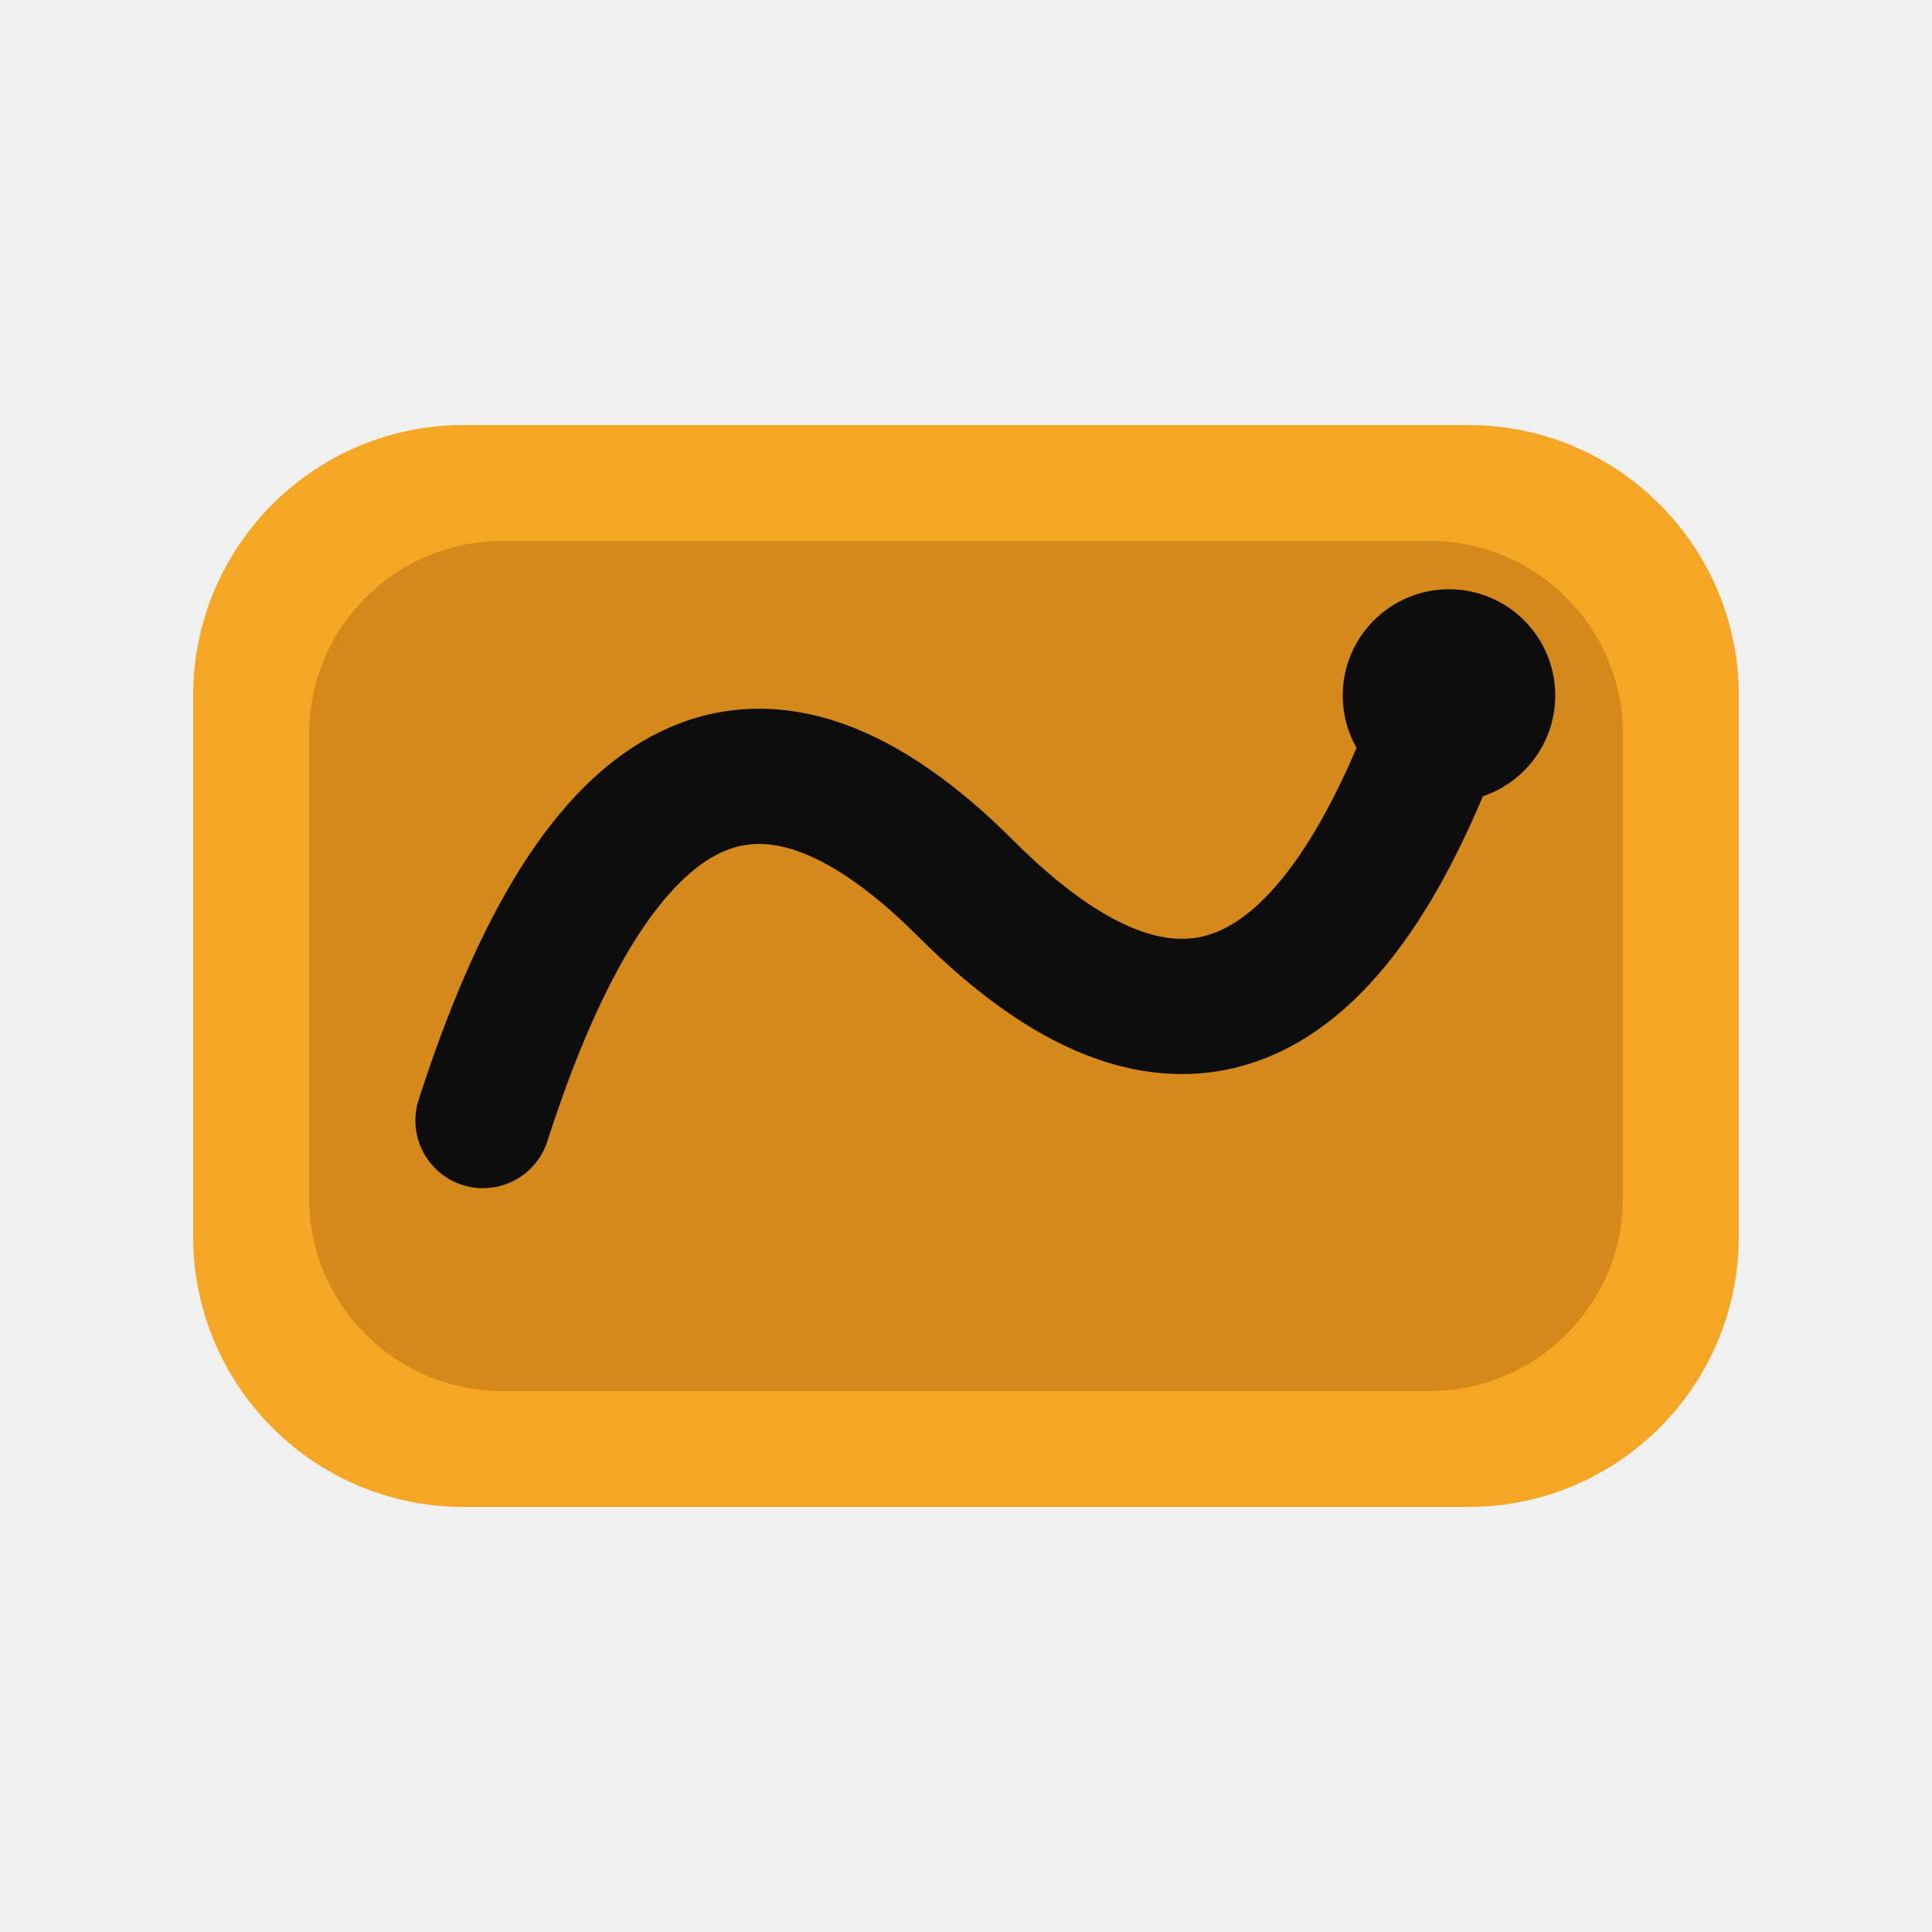
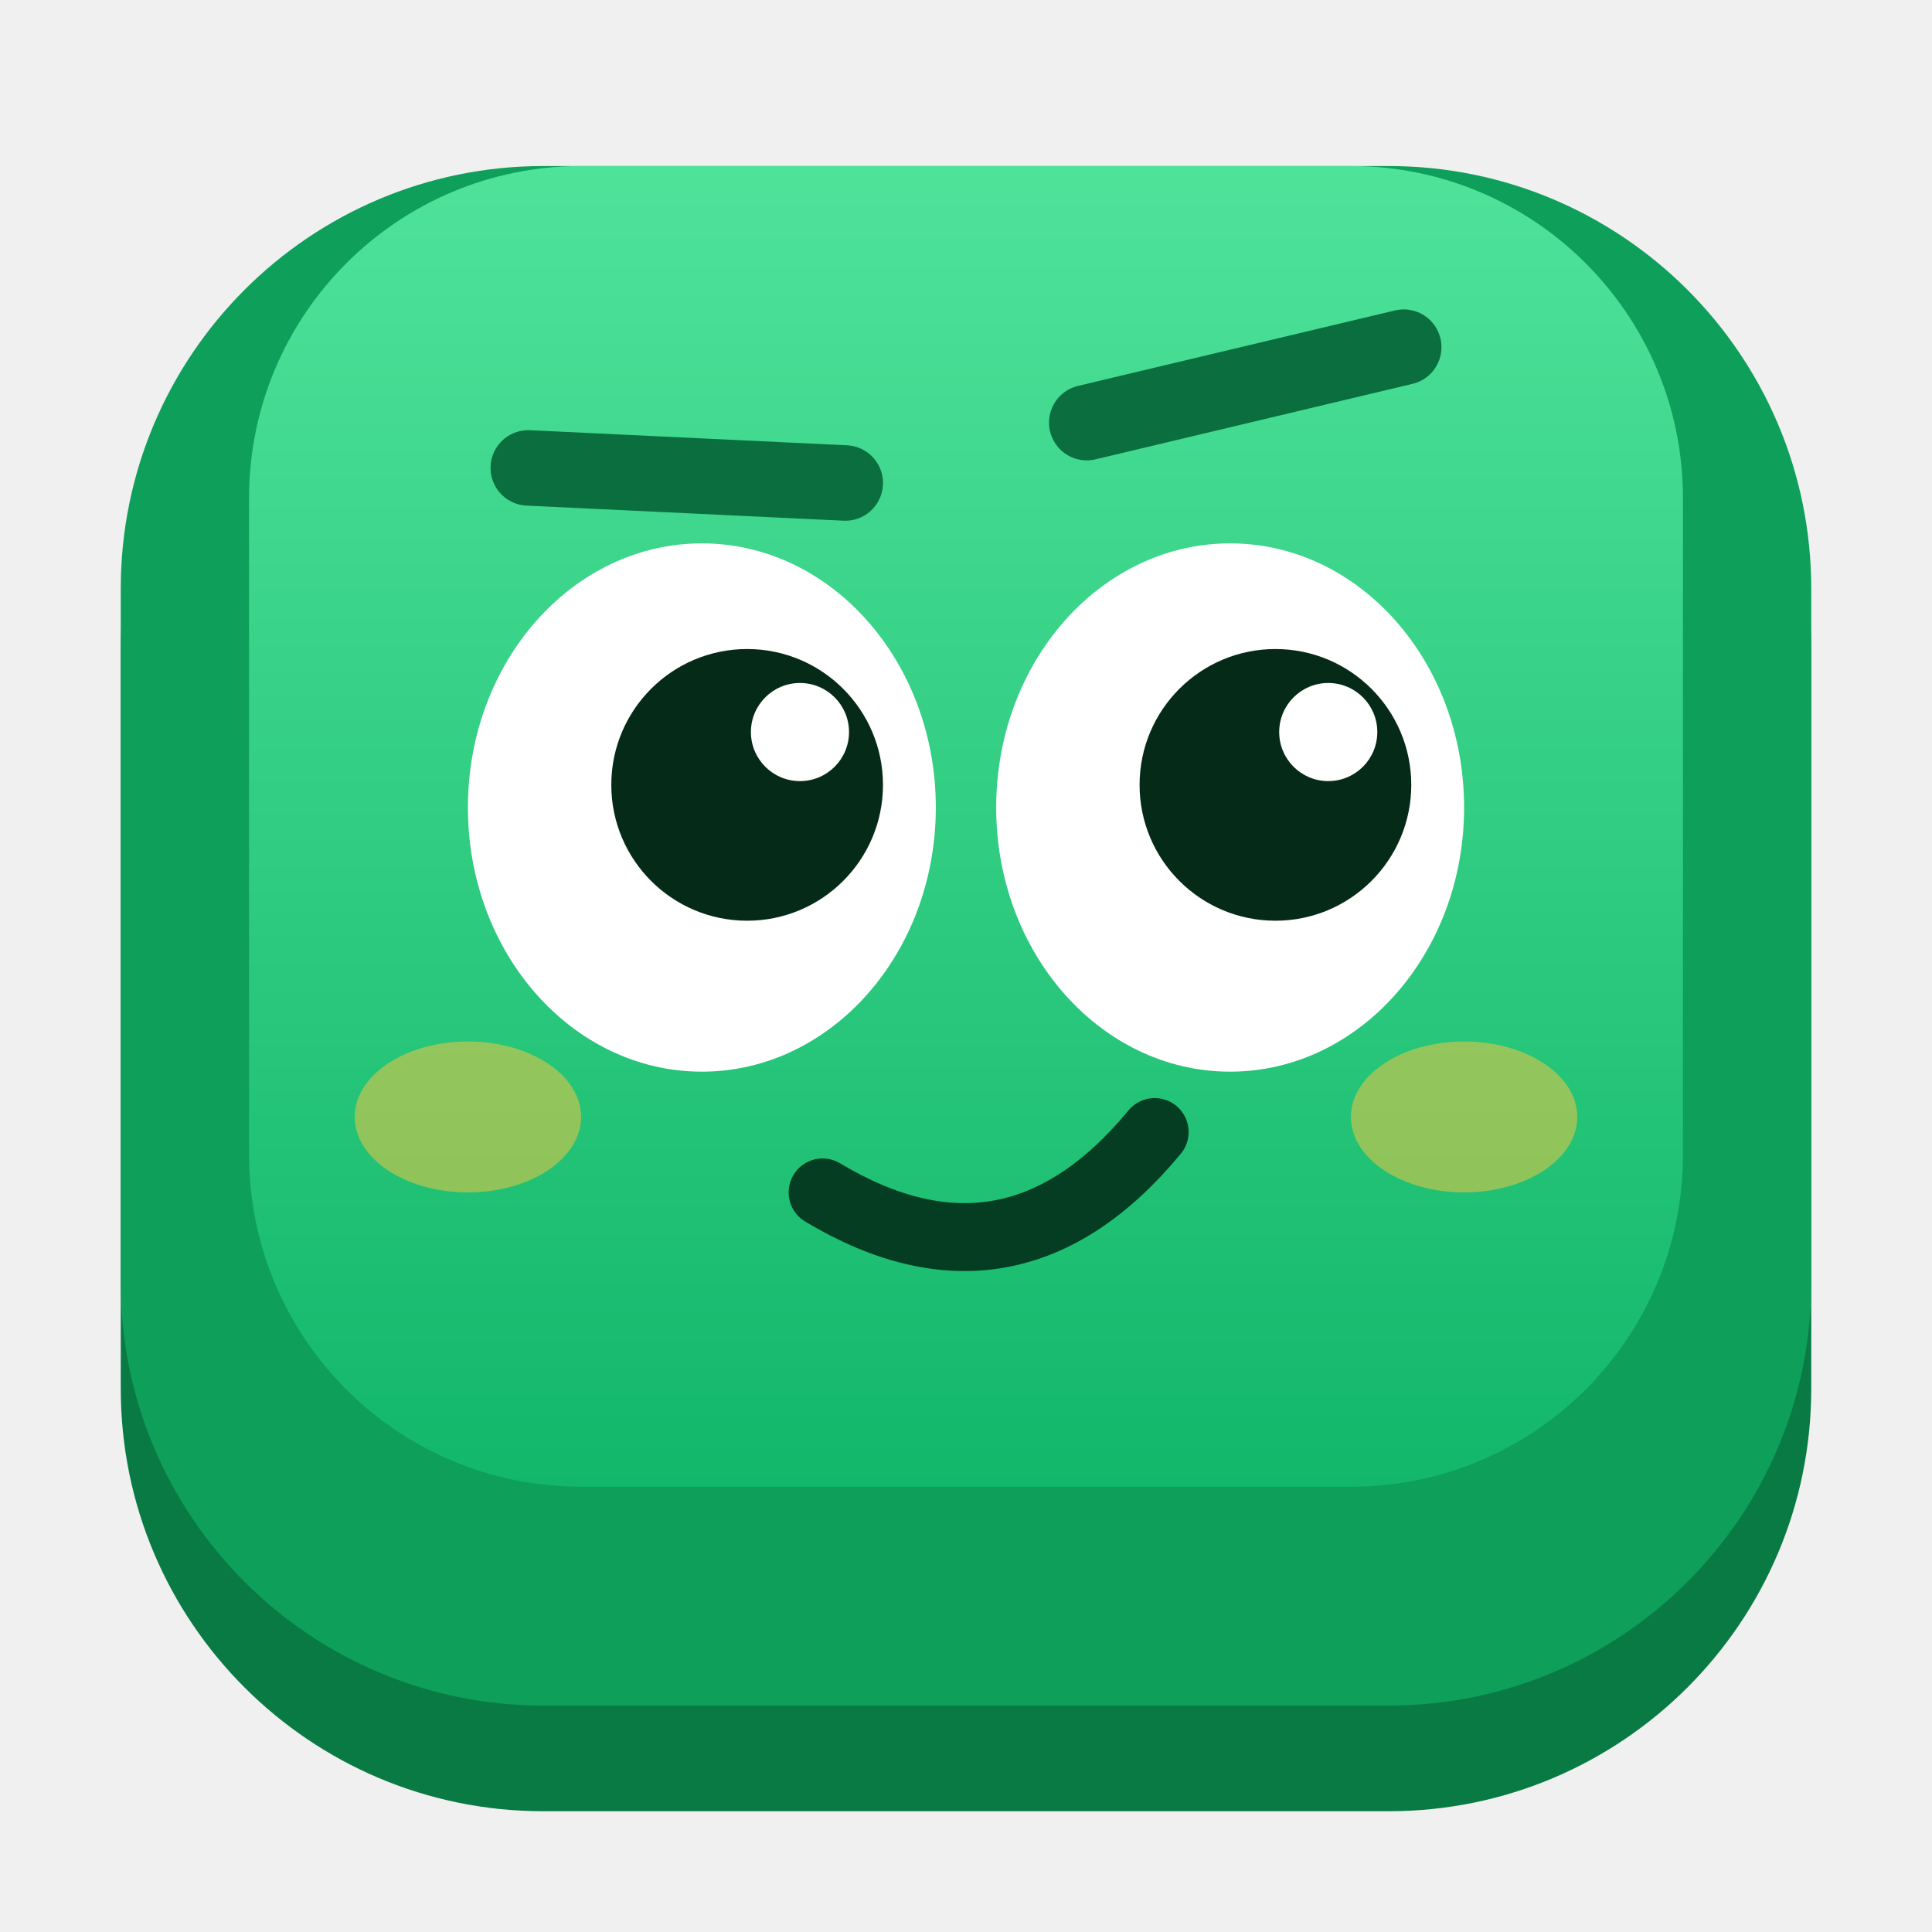
- <svg xmlns="http://www.w3.org/2000/svg" viewBox="0 0 100 100">
-   <rect x="10" y="22" width="80" height="56" rx="14" fill="#F5A623" />
-   <rect x="16" y="28" width="68" height="44" rx="10" fill="#D4891A" />
-   <path d="M25 58 Q34 30 50 46 Q66 62 75 36" stroke="#0D0D0D" stroke-width="7" stroke-linecap="round" stroke-linejoin="round" fill="none" />
-   <circle cx="75" cy="36" r="5.5" fill="#0D0D0D" />
+ <svg xmlns="http://www.w3.org/2000/svg" viewBox="0 0 512 512">
+   <defs>
+     <linearGradient id="top" x1="0" y1="0" x2="0" y2="1">
+       <stop offset="0" stop-color="#4FE39A" />
+       <stop offset="1" stop-color="#12B76A" />
+     </linearGradient>
+   </defs>
+   <rect x="32" y="60" width="448" height="420" rx="112" fill="#0A7A45" />
+   <rect x="32" y="44" width="448" height="408" rx="112" fill="#0E9F5B" />
+   <rect x="66" y="44" width="380" height="350" rx="88" fill="url(#top)" />
+   <ellipse cx="124" cy="296" rx="30" ry="20" fill="#FFC53D" opacity="0.5" />
+   <ellipse cx="388" cy="296" rx="30" ry="20" fill="#FFC53D" opacity="0.5" />
+   <ellipse cx="186" cy="214" rx="62" ry="70" fill="#FFFFFF" />
+   <circle cx="198" cy="208" r="36" fill="#062A18" />
+   <circle cx="212" cy="194" r="13" fill="#FFFFFF" />
+   <ellipse cx="326" cy="214" rx="62" ry="70" fill="#FFFFFF" />
+   <circle cx="338" cy="208" r="36" fill="#062A18" />
+   <circle cx="352" cy="194" r="13" fill="#FFFFFF" />
+   <path d="M140 124 L224 128" stroke="#0A6E3E" stroke-width="20" stroke-linecap="round" />
+   <path d="M288 112 L372 92" stroke="#0A6E3E" stroke-width="20" stroke-linecap="round" />
+   <path d="M218 316 Q268 346 306 300" fill="none" stroke="#053D22" stroke-width="18" stroke-linecap="round" />
</svg>
